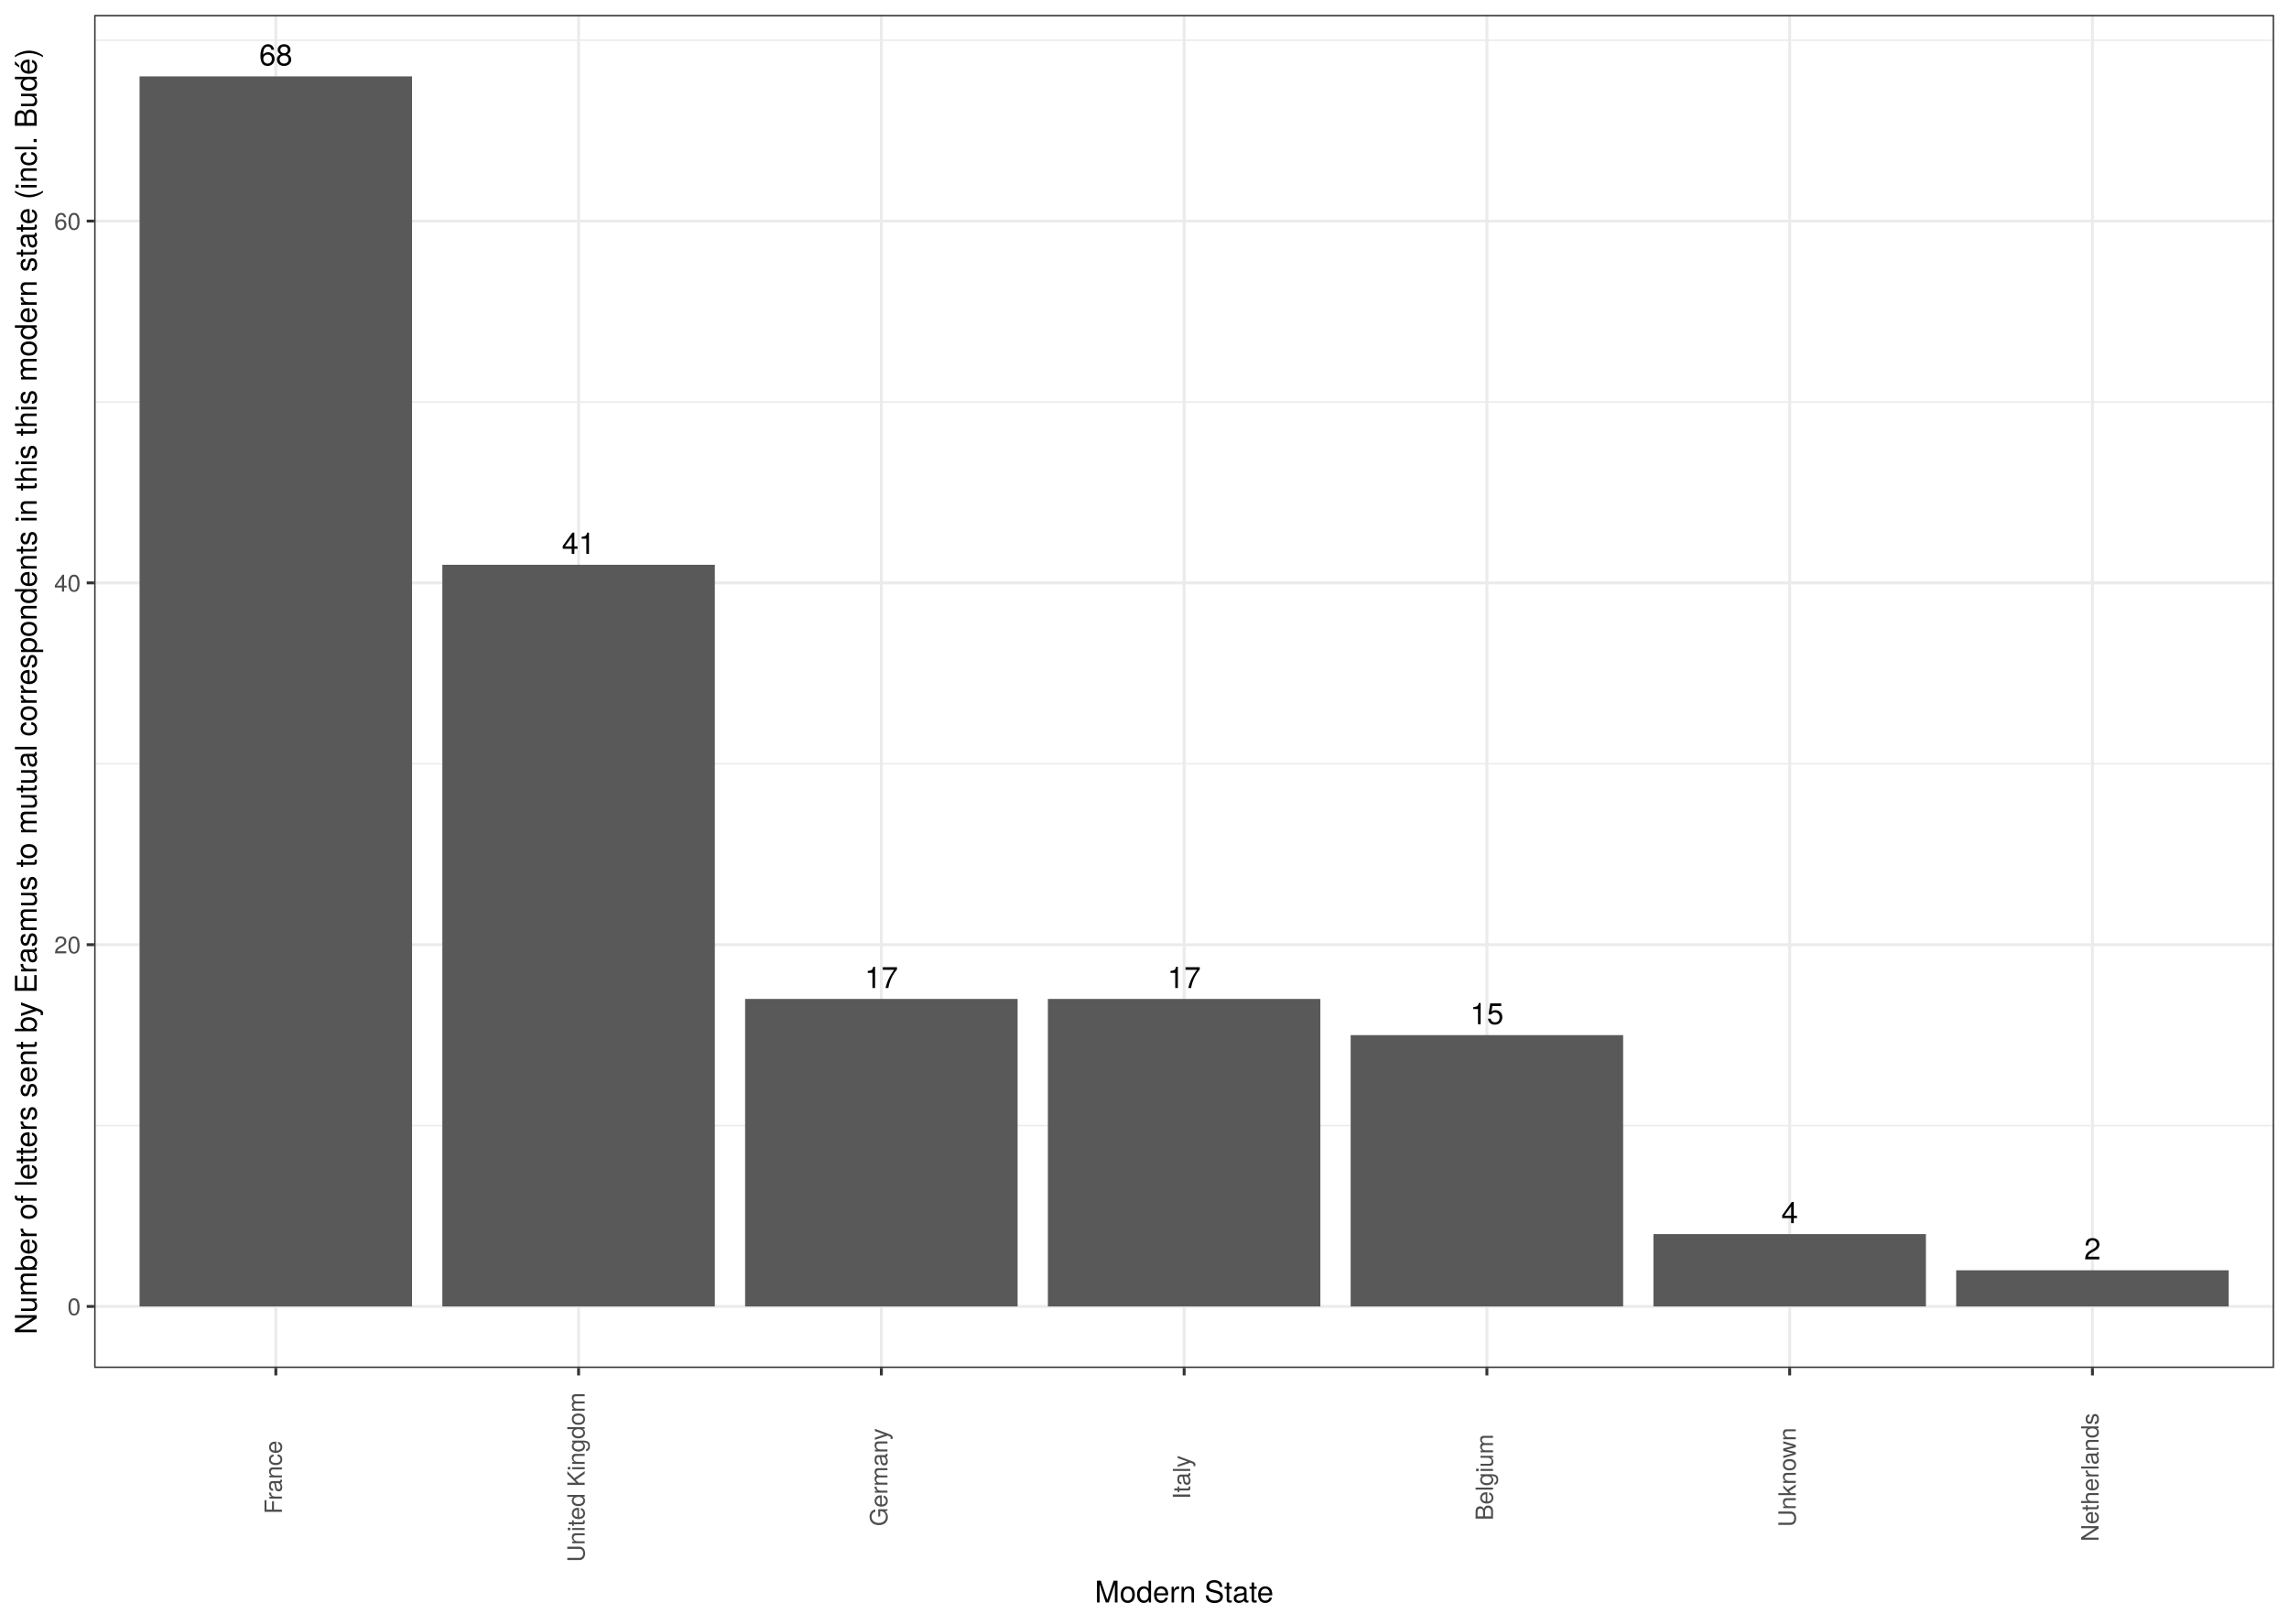
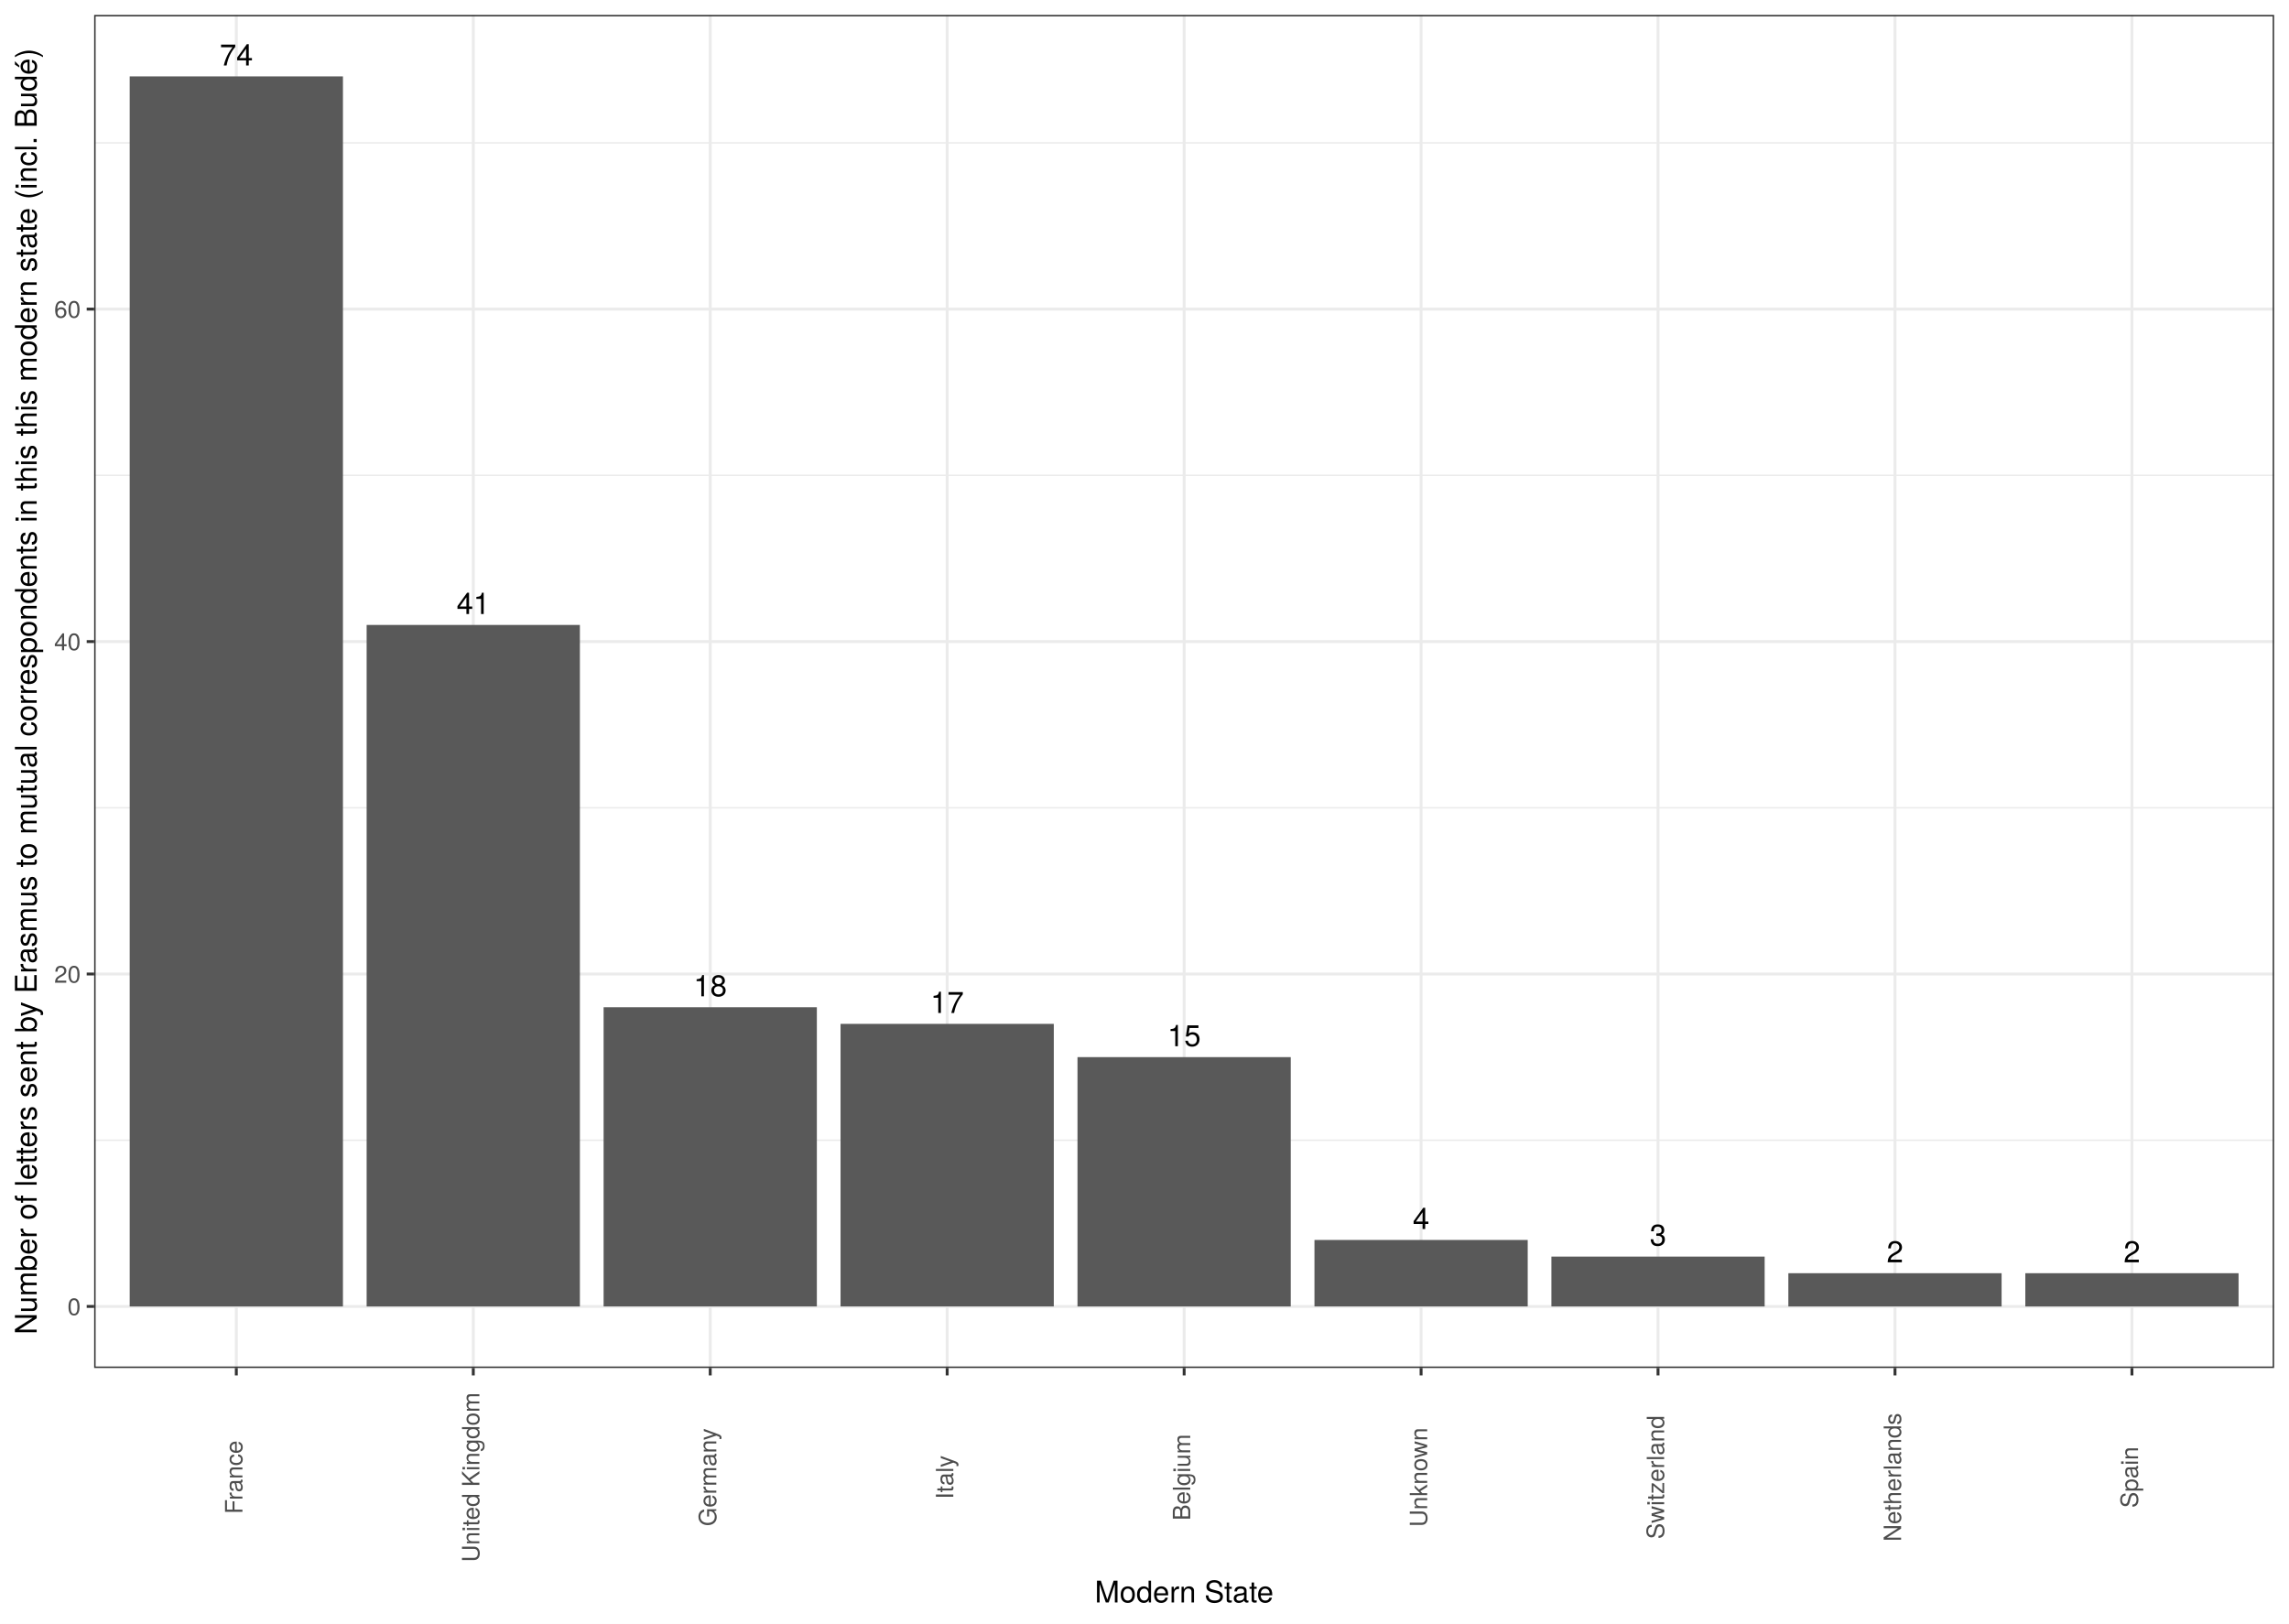
<svg xmlns="http://www.w3.org/2000/svg" class="svglite" width="842.40pt" height="597.60pt" viewBox="0 0 842.40 597.60">
  <defs>
    <style type="text/css">
    .svglite line, .svglite polyline, .svglite polygon, .svglite path, .svglite rect, .svglite circle {
      fill: none;
      stroke: #000000;
      stroke-linecap: round;
      stroke-linejoin: round;
      stroke-miterlimit: 10.00;
    }
    .svglite text {
      white-space: pre;
    }
  </style>
  </defs>
  <rect width="100%" height="100%" style="stroke: none; fill: #FFFFFF;" />
  <defs>
    <clipPath id="cpMC4wMHw4NDIuNDB8MC4wMHw1OTcuNjA=">
      <rect x="0.00" y="0.00" width="842.40" height="597.60" />
    </clipPath>
  </defs>
  <g clip-path="url(#cpMC4wMHw4NDIuNDB8MC4wMHw1OTcuNjA=)">
    <rect x="0" y="0.00" width="842.40" height="597.60" style="stroke-width: 1.07; stroke: #FFFFFF; fill: #FFFFFF;" />
  </g>
  <defs>
    <clipPath id="cpMzQuNjV8ODM2LjkyfDUuNDh8NTAzLjUy">
      <rect x="34.65" y="5.48" width="802.27" height="498.04" />
    </clipPath>
  </defs>
  <g clip-path="url(#cpMzQuNjV8ODM2LjkyfDUuNDh8NTAzLjUy)">
    <rect x="34.65" y="5.48" width="802.27" height="498.04" style="stroke-width: 1.07; stroke: none; fill: #FFFFFF;" />
-     <polyline points="34.65,414.30 836.92,414.30 " style="stroke-width: 0.53; stroke: #EBEBEB; stroke-linecap: butt;" />
-     <polyline points="34.65,281.13 836.92,281.13 " style="stroke-width: 0.53; stroke: #EBEBEB; stroke-linecap: butt;" />
-     <polyline points="34.65,147.97 836.92,147.97 " style="stroke-width: 0.53; stroke: #EBEBEB; stroke-linecap: butt;" />
-     <polyline points="34.65,14.80 836.92,14.80 " style="stroke-width: 0.53; stroke: #EBEBEB; stroke-linecap: butt;" />
+     <polyline points="34.65,419.70 836.92,419.70 " style="stroke-width: 0.53; stroke: #EBEBEB; stroke-linecap: butt;" />
+     <polyline points="34.65,297.33 836.92,297.33 " style="stroke-width: 0.53; stroke: #EBEBEB; stroke-linecap: butt;" />
+     <polyline points="34.65,174.96 836.92,174.96 " style="stroke-width: 0.53; stroke: #EBEBEB; stroke-linecap: butt;" />
+     <polyline points="34.65,52.59 836.92,52.59 " style="stroke-width: 0.53; stroke: #EBEBEB; stroke-linecap: butt;" />
    <polyline points="34.65,480.88 836.92,480.88 " style="stroke-width: 1.07; stroke: #EBEBEB; stroke-linecap: butt;" />
-     <polyline points="34.65,347.72 836.92,347.72 " style="stroke-width: 1.07; stroke: #EBEBEB; stroke-linecap: butt;" />
-     <polyline points="34.65,214.55 836.92,214.55 " style="stroke-width: 1.07; stroke: #EBEBEB; stroke-linecap: butt;" />
-     <polyline points="34.65,81.38 836.92,81.38 " style="stroke-width: 1.07; stroke: #EBEBEB; stroke-linecap: butt;" />
-     <polyline points="101.51,503.52 101.51,5.48 " style="stroke-width: 1.07; stroke: #EBEBEB; stroke-linecap: butt;" />
-     <polyline points="212.93,503.52 212.93,5.48 " style="stroke-width: 1.07; stroke: #EBEBEB; stroke-linecap: butt;" />
-     <polyline points="324.36,503.52 324.36,5.48 " style="stroke-width: 1.07; stroke: #EBEBEB; stroke-linecap: butt;" />
+     <polyline points="34.65,358.51 836.92,358.51 " style="stroke-width: 1.07; stroke: #EBEBEB; stroke-linecap: butt;" />
+     <polyline points="34.65,236.15 836.92,236.15 " style="stroke-width: 1.07; stroke: #EBEBEB; stroke-linecap: butt;" />
+     <polyline points="34.65,113.78 836.92,113.78 " style="stroke-width: 1.07; stroke: #EBEBEB; stroke-linecap: butt;" />
+     <polyline points="86.97,503.52 86.97,5.48 " style="stroke-width: 1.07; stroke: #EBEBEB; stroke-linecap: butt;" />
+     <polyline points="174.18,503.52 174.18,5.48 " style="stroke-width: 1.07; stroke: #EBEBEB; stroke-linecap: butt;" />
+     <polyline points="261.38,503.52 261.38,5.48 " style="stroke-width: 1.07; stroke: #EBEBEB; stroke-linecap: butt;" />
+     <polyline points="348.58,503.52 348.58,5.48 " style="stroke-width: 1.07; stroke: #EBEBEB; stroke-linecap: butt;" />
    <polyline points="435.79,503.52 435.79,5.48 " style="stroke-width: 1.07; stroke: #EBEBEB; stroke-linecap: butt;" />
-     <polyline points="547.21,503.52 547.21,5.48 " style="stroke-width: 1.07; stroke: #EBEBEB; stroke-linecap: butt;" />
-     <polyline points="658.64,503.52 658.64,5.48 " style="stroke-width: 1.07; stroke: #EBEBEB; stroke-linecap: butt;" />
-     <polyline points="770.06,503.52 770.06,5.48 " style="stroke-width: 1.07; stroke: #EBEBEB; stroke-linecap: butt;" />
-     <rect x="51.36" y="28.12" width="100.28" height="452.77" style="stroke-width: 1.07; stroke: none; stroke-linecap: butt; stroke-linejoin: miter; fill: #595959;" />
-     <rect x="162.79" y="207.89" width="100.28" height="272.99" style="stroke-width: 1.07; stroke: none; stroke-linecap: butt; stroke-linejoin: miter; fill: #595959;" />
-     <rect x="385.64" y="367.69" width="100.28" height="113.19" style="stroke-width: 1.07; stroke: none; stroke-linecap: butt; stroke-linejoin: miter; fill: #595959;" />
-     <rect x="274.22" y="367.69" width="100.28" height="113.19" style="stroke-width: 1.07; stroke: none; stroke-linecap: butt; stroke-linejoin: miter; fill: #595959;" />
-     <rect x="497.07" y="381.01" width="100.28" height="99.87" style="stroke-width: 1.07; stroke: none; stroke-linecap: butt; stroke-linejoin: miter; fill: #595959;" />
-     <rect x="608.50" y="454.25" width="100.28" height="26.63" style="stroke-width: 1.07; stroke: none; stroke-linecap: butt; stroke-linejoin: miter; fill: #595959;" />
-     <rect x="719.92" y="467.57" width="100.28" height="13.32" style="stroke-width: 1.07; stroke: none; stroke-linecap: butt; stroke-linejoin: miter; fill: #595959;" />
-     <text x="101.51" y="24.10" text-anchor="middle" style="font-size: 11.04px; font-family: &quot;TeX Gyre Heros&quot;;" textLength="14.04px" lengthAdjust="spacingAndGlyphs">68</text>
-     <text x="212.93" y="203.87" text-anchor="middle" style="font-size: 11.04px; font-family: &quot;TeX Gyre Heros&quot;;" textLength="14.04px" lengthAdjust="spacingAndGlyphs">41</text>
-     <text x="435.79" y="363.67" text-anchor="middle" style="font-size: 11.04px; font-family: &quot;TeX Gyre Heros&quot;;" textLength="14.04px" lengthAdjust="spacingAndGlyphs">17</text>
-     <text x="324.36" y="363.67" text-anchor="middle" style="font-size: 11.04px; font-family: &quot;TeX Gyre Heros&quot;;" textLength="14.04px" lengthAdjust="spacingAndGlyphs">17</text>
-     <text x="547.21" y="376.99" text-anchor="middle" style="font-size: 11.04px; font-family: &quot;TeX Gyre Heros&quot;;" textLength="14.04px" lengthAdjust="spacingAndGlyphs">15</text>
-     <text x="658.64" y="450.23" text-anchor="middle" style="font-size: 11.04px; font-family: &quot;TeX Gyre Heros&quot;;" textLength="7.02px" lengthAdjust="spacingAndGlyphs">4</text>
-     <text x="770.06" y="463.55" text-anchor="middle" style="font-size: 11.04px; font-family: &quot;TeX Gyre Heros&quot;;" textLength="7.02px" lengthAdjust="spacingAndGlyphs">2</text>
+     <polyline points="522.99,503.52 522.99,5.48 " style="stroke-width: 1.07; stroke: #EBEBEB; stroke-linecap: butt;" />
+     <polyline points="610.19,503.52 610.19,5.48 " style="stroke-width: 1.07; stroke: #EBEBEB; stroke-linecap: butt;" />
+     <polyline points="697.40,503.52 697.40,5.48 " style="stroke-width: 1.07; stroke: #EBEBEB; stroke-linecap: butt;" />
+     <polyline points="784.60,503.52 784.60,5.48 " style="stroke-width: 1.07; stroke: #EBEBEB; stroke-linecap: butt;" />
+     <rect x="47.73" y="28.12" width="78.48" height="452.77" style="stroke-width: 1.07; stroke: none; stroke-linecap: butt; stroke-linejoin: miter; fill: #595959;" />
+     <rect x="134.93" y="230.03" width="78.48" height="250.86" style="stroke-width: 1.07; stroke: none; stroke-linecap: butt; stroke-linejoin: miter; fill: #595959;" />
+     <rect x="222.14" y="370.75" width="78.48" height="110.13" style="stroke-width: 1.07; stroke: none; stroke-linecap: butt; stroke-linejoin: miter; fill: #595959;" />
+     <rect x="309.34" y="376.87" width="78.48" height="104.01" style="stroke-width: 1.07; stroke: none; stroke-linecap: butt; stroke-linejoin: miter; fill: #595959;" />
+     <rect x="396.54" y="389.11" width="78.48" height="91.78" style="stroke-width: 1.07; stroke: none; stroke-linecap: butt; stroke-linejoin: miter; fill: #595959;" />
+     <rect x="483.75" y="456.41" width="78.48" height="24.47" style="stroke-width: 1.07; stroke: none; stroke-linecap: butt; stroke-linejoin: miter; fill: #595959;" />
+     <rect x="570.95" y="462.53" width="78.48" height="18.36" style="stroke-width: 1.07; stroke: none; stroke-linecap: butt; stroke-linejoin: miter; fill: #595959;" />
+     <rect x="658.15" y="468.65" width="78.48" height="12.24" style="stroke-width: 1.07; stroke: none; stroke-linecap: butt; stroke-linejoin: miter; fill: #595959;" />
+     <rect x="745.36" y="468.65" width="78.48" height="12.24" style="stroke-width: 1.07; stroke: none; stroke-linecap: butt; stroke-linejoin: miter; fill: #595959;" />
+     <text x="86.97" y="24.10" text-anchor="middle" style="font-size: 11.04px; font-family: &quot;TeX Gyre Heros&quot;;" textLength="14.04px" lengthAdjust="spacingAndGlyphs">74</text>
+     <text x="174.18" y="226.01" text-anchor="middle" style="font-size: 11.04px; font-family: &quot;TeX Gyre Heros&quot;;" textLength="14.04px" lengthAdjust="spacingAndGlyphs">41</text>
+     <text x="261.38" y="366.73" text-anchor="middle" style="font-size: 11.04px; font-family: &quot;TeX Gyre Heros&quot;;" textLength="14.04px" lengthAdjust="spacingAndGlyphs">18</text>
+     <text x="348.58" y="372.85" text-anchor="middle" style="font-size: 11.04px; font-family: &quot;TeX Gyre Heros&quot;;" textLength="14.04px" lengthAdjust="spacingAndGlyphs">17</text>
+     <text x="435.79" y="385.09" text-anchor="middle" style="font-size: 11.04px; font-family: &quot;TeX Gyre Heros&quot;;" textLength="14.04px" lengthAdjust="spacingAndGlyphs">15</text>
+     <text x="522.99" y="452.39" text-anchor="middle" style="font-size: 11.04px; font-family: &quot;TeX Gyre Heros&quot;;" textLength="7.02px" lengthAdjust="spacingAndGlyphs">4</text>
+     <text x="610.19" y="458.51" text-anchor="middle" style="font-size: 11.04px; font-family: &quot;TeX Gyre Heros&quot;;" textLength="7.02px" lengthAdjust="spacingAndGlyphs">3</text>
+     <text x="697.40" y="464.62" text-anchor="middle" style="font-size: 11.04px; font-family: &quot;TeX Gyre Heros&quot;;" textLength="7.02px" lengthAdjust="spacingAndGlyphs">2</text>
+     <text x="784.60" y="464.62" text-anchor="middle" style="font-size: 11.04px; font-family: &quot;TeX Gyre Heros&quot;;" textLength="7.02px" lengthAdjust="spacingAndGlyphs">2</text>
    <rect x="34.65" y="5.48" width="802.27" height="498.04" style="stroke-width: 1.07; stroke: #333333;" />
  </g>
  <g clip-path="url(#cpMC4wMHw4NDIuNDB8MC4wMHw1OTcuNjA=)">
    <text x="29.72" y="484.09" text-anchor="end" style="font-size: 8.80px;fill: #4D4D4D; font-family: &quot;TeX Gyre Heros&quot;;" textLength="5.59px" lengthAdjust="spacingAndGlyphs">0</text>
-     <text x="29.72" y="350.92" text-anchor="end" style="font-size: 8.80px;fill: #4D4D4D; font-family: &quot;TeX Gyre Heros&quot;;" textLength="11.19px" lengthAdjust="spacingAndGlyphs">20</text>
-     <text x="29.72" y="217.76" text-anchor="end" style="font-size: 8.80px;fill: #4D4D4D; font-family: &quot;TeX Gyre Heros&quot;;" textLength="11.19px" lengthAdjust="spacingAndGlyphs">40</text>
-     <text x="29.72" y="84.59" text-anchor="end" style="font-size: 8.80px;fill: #4D4D4D; font-family: &quot;TeX Gyre Heros&quot;;" textLength="11.19px" lengthAdjust="spacingAndGlyphs">60</text>
+     <text x="29.72" y="361.72" text-anchor="end" style="font-size: 8.80px;fill: #4D4D4D; font-family: &quot;TeX Gyre Heros&quot;;" textLength="11.19px" lengthAdjust="spacingAndGlyphs">20</text>
+     <text x="29.72" y="239.35" text-anchor="end" style="font-size: 8.80px;fill: #4D4D4D; font-family: &quot;TeX Gyre Heros&quot;;" textLength="11.19px" lengthAdjust="spacingAndGlyphs">40</text>
+     <text x="29.72" y="116.98" text-anchor="end" style="font-size: 8.80px;fill: #4D4D4D; font-family: &quot;TeX Gyre Heros&quot;;" textLength="11.19px" lengthAdjust="spacingAndGlyphs">60</text>
    <polyline points="31.91,480.88 34.65,480.88 " style="stroke-width: 1.07; stroke: #333333; stroke-linecap: butt;" />
-     <polyline points="31.91,347.72 34.65,347.72 " style="stroke-width: 1.07; stroke: #333333; stroke-linecap: butt;" />
-     <polyline points="31.91,214.55 34.65,214.55 " style="stroke-width: 1.07; stroke: #333333; stroke-linecap: butt;" />
-     <polyline points="31.91,81.38 34.65,81.38 " style="stroke-width: 1.07; stroke: #333333; stroke-linecap: butt;" />
-     <polyline points="101.51,506.26 101.51,503.52 " style="stroke-width: 1.07; stroke: #333333; stroke-linecap: butt;" />
-     <polyline points="212.93,506.26 212.93,503.52 " style="stroke-width: 1.07; stroke: #333333; stroke-linecap: butt;" />
-     <polyline points="324.36,506.26 324.36,503.52 " style="stroke-width: 1.07; stroke: #333333; stroke-linecap: butt;" />
+     <polyline points="31.91,358.51 34.65,358.51 " style="stroke-width: 1.07; stroke: #333333; stroke-linecap: butt;" />
+     <polyline points="31.91,236.15 34.65,236.15 " style="stroke-width: 1.07; stroke: #333333; stroke-linecap: butt;" />
+     <polyline points="31.91,113.78 34.65,113.78 " style="stroke-width: 1.07; stroke: #333333; stroke-linecap: butt;" />
+     <polyline points="86.97,506.26 86.97,503.52 " style="stroke-width: 1.07; stroke: #333333; stroke-linecap: butt;" />
+     <polyline points="174.18,506.26 174.18,503.52 " style="stroke-width: 1.07; stroke: #333333; stroke-linecap: butt;" />
+     <polyline points="261.38,506.26 261.38,503.52 " style="stroke-width: 1.07; stroke: #333333; stroke-linecap: butt;" />
+     <polyline points="348.58,506.26 348.58,503.52 " style="stroke-width: 1.07; stroke: #333333; stroke-linecap: butt;" />
    <polyline points="435.79,506.26 435.79,503.52 " style="stroke-width: 1.07; stroke: #333333; stroke-linecap: butt;" />
-     <polyline points="547.21,506.26 547.21,503.52 " style="stroke-width: 1.07; stroke: #333333; stroke-linecap: butt;" />
-     <polyline points="658.64,506.26 658.64,503.52 " style="stroke-width: 1.07; stroke: #333333; stroke-linecap: butt;" />
-     <polyline points="770.06,506.26 770.06,503.52 " style="stroke-width: 1.07; stroke: #333333; stroke-linecap: butt;" />
-     <text transform="translate(103.75,543.76) rotate(-90)" text-anchor="middle" style="font-size: 8.80px;fill: #4D4D4D; font-family: &quot;TeX Gyre Heros&quot;;" textLength="29.25px" lengthAdjust="spacingAndGlyphs">France</text>
-     <text transform="translate(215.18,543.76) rotate(-90)" text-anchor="middle" style="font-size: 8.80px;fill: #4D4D4D; font-family: &quot;TeX Gyre Heros&quot;;" textLength="70.62px" lengthAdjust="spacingAndGlyphs">United Kingdom</text>
-     <text transform="translate(326.60,543.76) rotate(-90)" text-anchor="middle" style="font-size: 8.80px;fill: #4D4D4D; font-family: &quot;TeX Gyre Heros&quot;;" textLength="40.44px" lengthAdjust="spacingAndGlyphs">Germany</text>
-     <text transform="translate(438.03,543.76) rotate(-90)" text-anchor="middle" style="font-size: 8.80px;fill: #4D4D4D; font-family: &quot;TeX Gyre Heros&quot;;" textLength="19.09px" lengthAdjust="spacingAndGlyphs">Italy</text>
-     <text transform="translate(549.46,543.76) rotate(-90)" text-anchor="middle" style="font-size: 8.80px;fill: #4D4D4D; font-family: &quot;TeX Gyre Heros&quot;;" textLength="36.07px" lengthAdjust="spacingAndGlyphs">Belgium</text>
-     <text transform="translate(660.88,543.76) rotate(-90)" text-anchor="middle" style="font-size: 8.80px;fill: #4D4D4D; font-family: &quot;TeX Gyre Heros&quot;;" textLength="40.83px" lengthAdjust="spacingAndGlyphs">Unknown</text>
-     <text transform="translate(772.31,543.76) rotate(-90)" text-anchor="middle" style="font-size: 8.80px;fill: #4D4D4D; font-family: &quot;TeX Gyre Heros&quot;;" textLength="53.63px" lengthAdjust="spacingAndGlyphs">Netherlands</text>
+     <polyline points="522.99,506.26 522.99,503.52 " style="stroke-width: 1.07; stroke: #333333; stroke-linecap: butt;" />
+     <polyline points="610.19,506.26 610.19,503.52 " style="stroke-width: 1.07; stroke: #333333; stroke-linecap: butt;" />
+     <polyline points="697.40,506.26 697.40,503.52 " style="stroke-width: 1.07; stroke: #333333; stroke-linecap: butt;" />
+     <polyline points="784.60,506.26 784.60,503.52 " style="stroke-width: 1.07; stroke: #333333; stroke-linecap: butt;" />
+     <text transform="translate(89.22,543.76) rotate(-90)" text-anchor="middle" style="font-size: 8.80px;fill: #4D4D4D; font-family: &quot;TeX Gyre Heros&quot;;" textLength="29.25px" lengthAdjust="spacingAndGlyphs">France</text>
+     <text transform="translate(176.42,543.76) rotate(-90)" text-anchor="middle" style="font-size: 8.80px;fill: #4D4D4D; font-family: &quot;TeX Gyre Heros&quot;;" textLength="70.62px" lengthAdjust="spacingAndGlyphs">United Kingdom</text>
+     <text transform="translate(263.62,543.76) rotate(-90)" text-anchor="middle" style="font-size: 8.80px;fill: #4D4D4D; font-family: &quot;TeX Gyre Heros&quot;;" textLength="40.44px" lengthAdjust="spacingAndGlyphs">Germany</text>
+     <text transform="translate(350.83,543.76) rotate(-90)" text-anchor="middle" style="font-size: 8.80px;fill: #4D4D4D; font-family: &quot;TeX Gyre Heros&quot;;" textLength="19.09px" lengthAdjust="spacingAndGlyphs">Italy</text>
+     <text transform="translate(438.03,543.76) rotate(-90)" text-anchor="middle" style="font-size: 8.80px;fill: #4D4D4D; font-family: &quot;TeX Gyre Heros&quot;;" textLength="36.07px" lengthAdjust="spacingAndGlyphs">Belgium</text>
+     <text transform="translate(525.23,543.76) rotate(-90)" text-anchor="middle" style="font-size: 8.80px;fill: #4D4D4D; font-family: &quot;TeX Gyre Heros&quot;;" textLength="40.83px" lengthAdjust="spacingAndGlyphs">Unknown</text>
+     <text transform="translate(612.44,543.76) rotate(-90)" text-anchor="middle" style="font-size: 8.80px;fill: #4D4D4D; font-family: &quot;TeX Gyre Heros&quot;;" textLength="51.32px" lengthAdjust="spacingAndGlyphs">Switzerland</text>
+     <text transform="translate(699.64,543.76) rotate(-90)" text-anchor="middle" style="font-size: 8.80px;fill: #4D4D4D; font-family: &quot;TeX Gyre Heros&quot;;" textLength="53.63px" lengthAdjust="spacingAndGlyphs">Netherlands</text>
+     <text transform="translate(786.84,543.76) rotate(-90)" text-anchor="middle" style="font-size: 8.80px;fill: #4D4D4D; font-family: &quot;TeX Gyre Heros&quot;;" textLength="24.59px" lengthAdjust="spacingAndGlyphs">Spain</text>
    <text x="435.79" y="589.83" text-anchor="middle" style="font-size: 11.00px; font-family: &quot;TeX Gyre Heros&quot;;" textLength="73.89px" lengthAdjust="spacingAndGlyphs">Modern State</text>
    <text transform="translate(13.50,254.50) rotate(-90)" text-anchor="middle" style="font-size: 11.00px; font-family: &quot;TeX Gyre Heros&quot;;" textLength="542.55px" lengthAdjust="spacingAndGlyphs">Number of letters sent by Erasmus to mutual correspondents in this this modern state (incl. Budé)</text>
  </g>
</svg>
